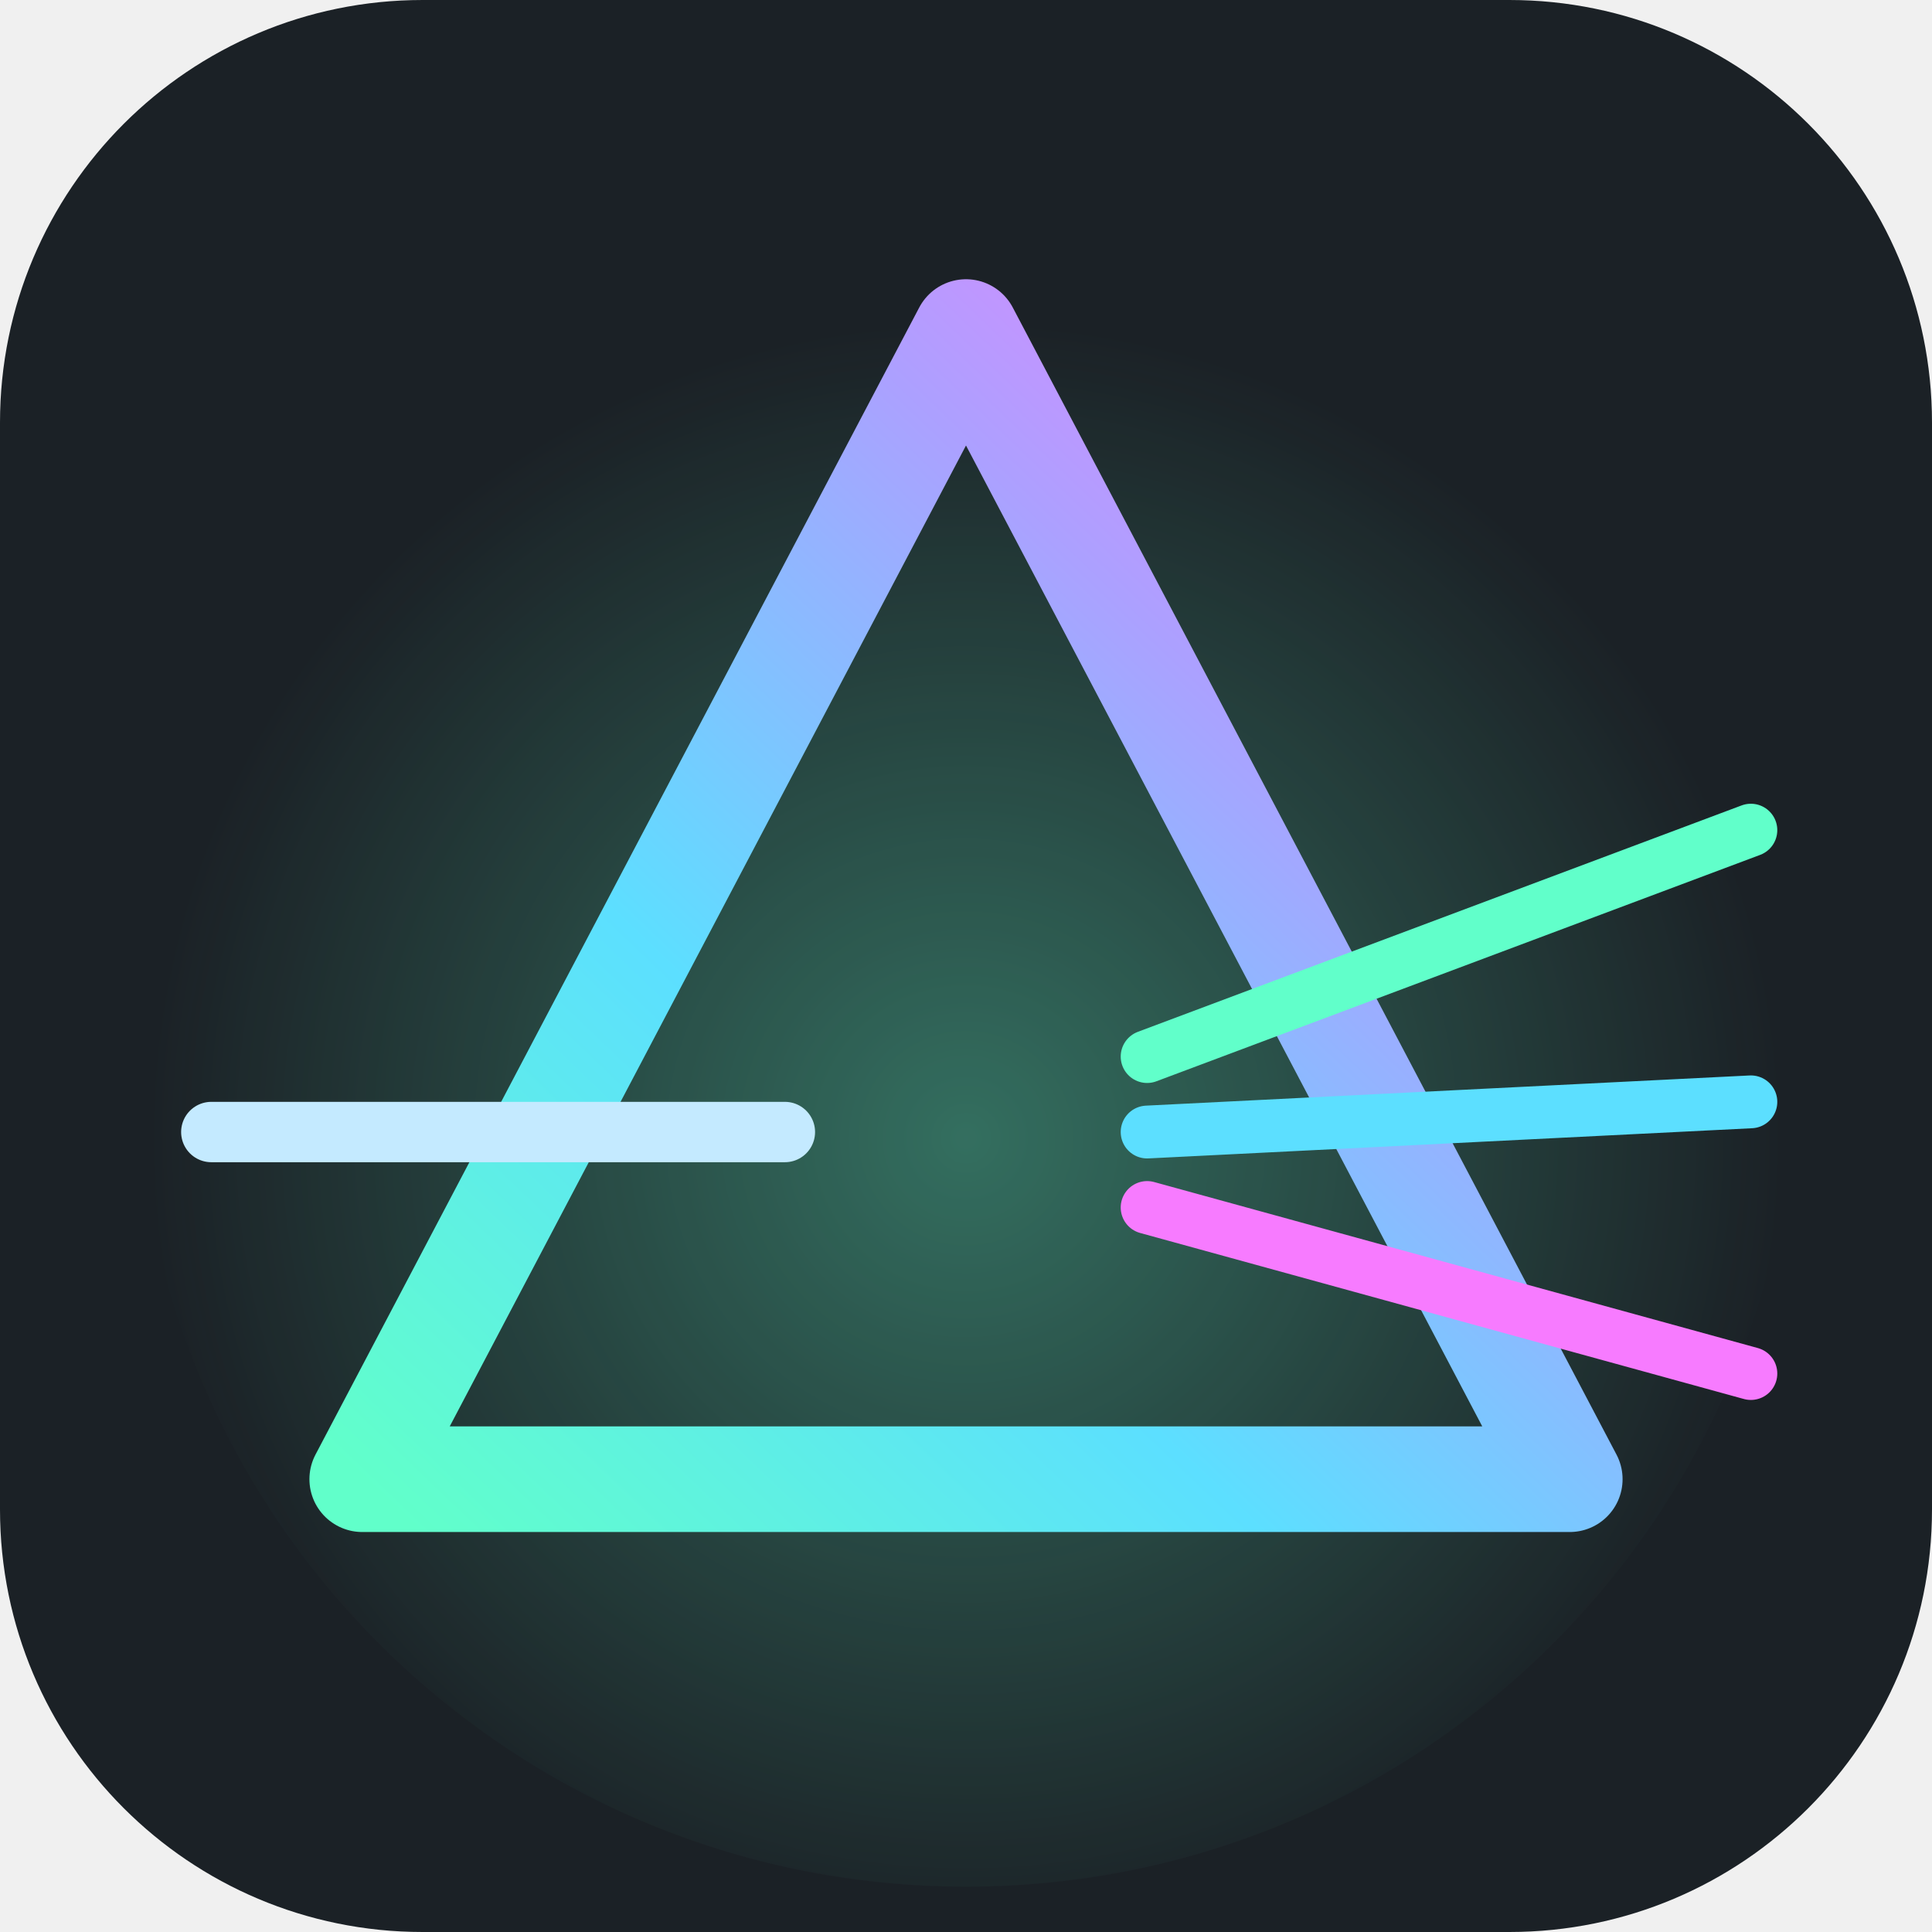
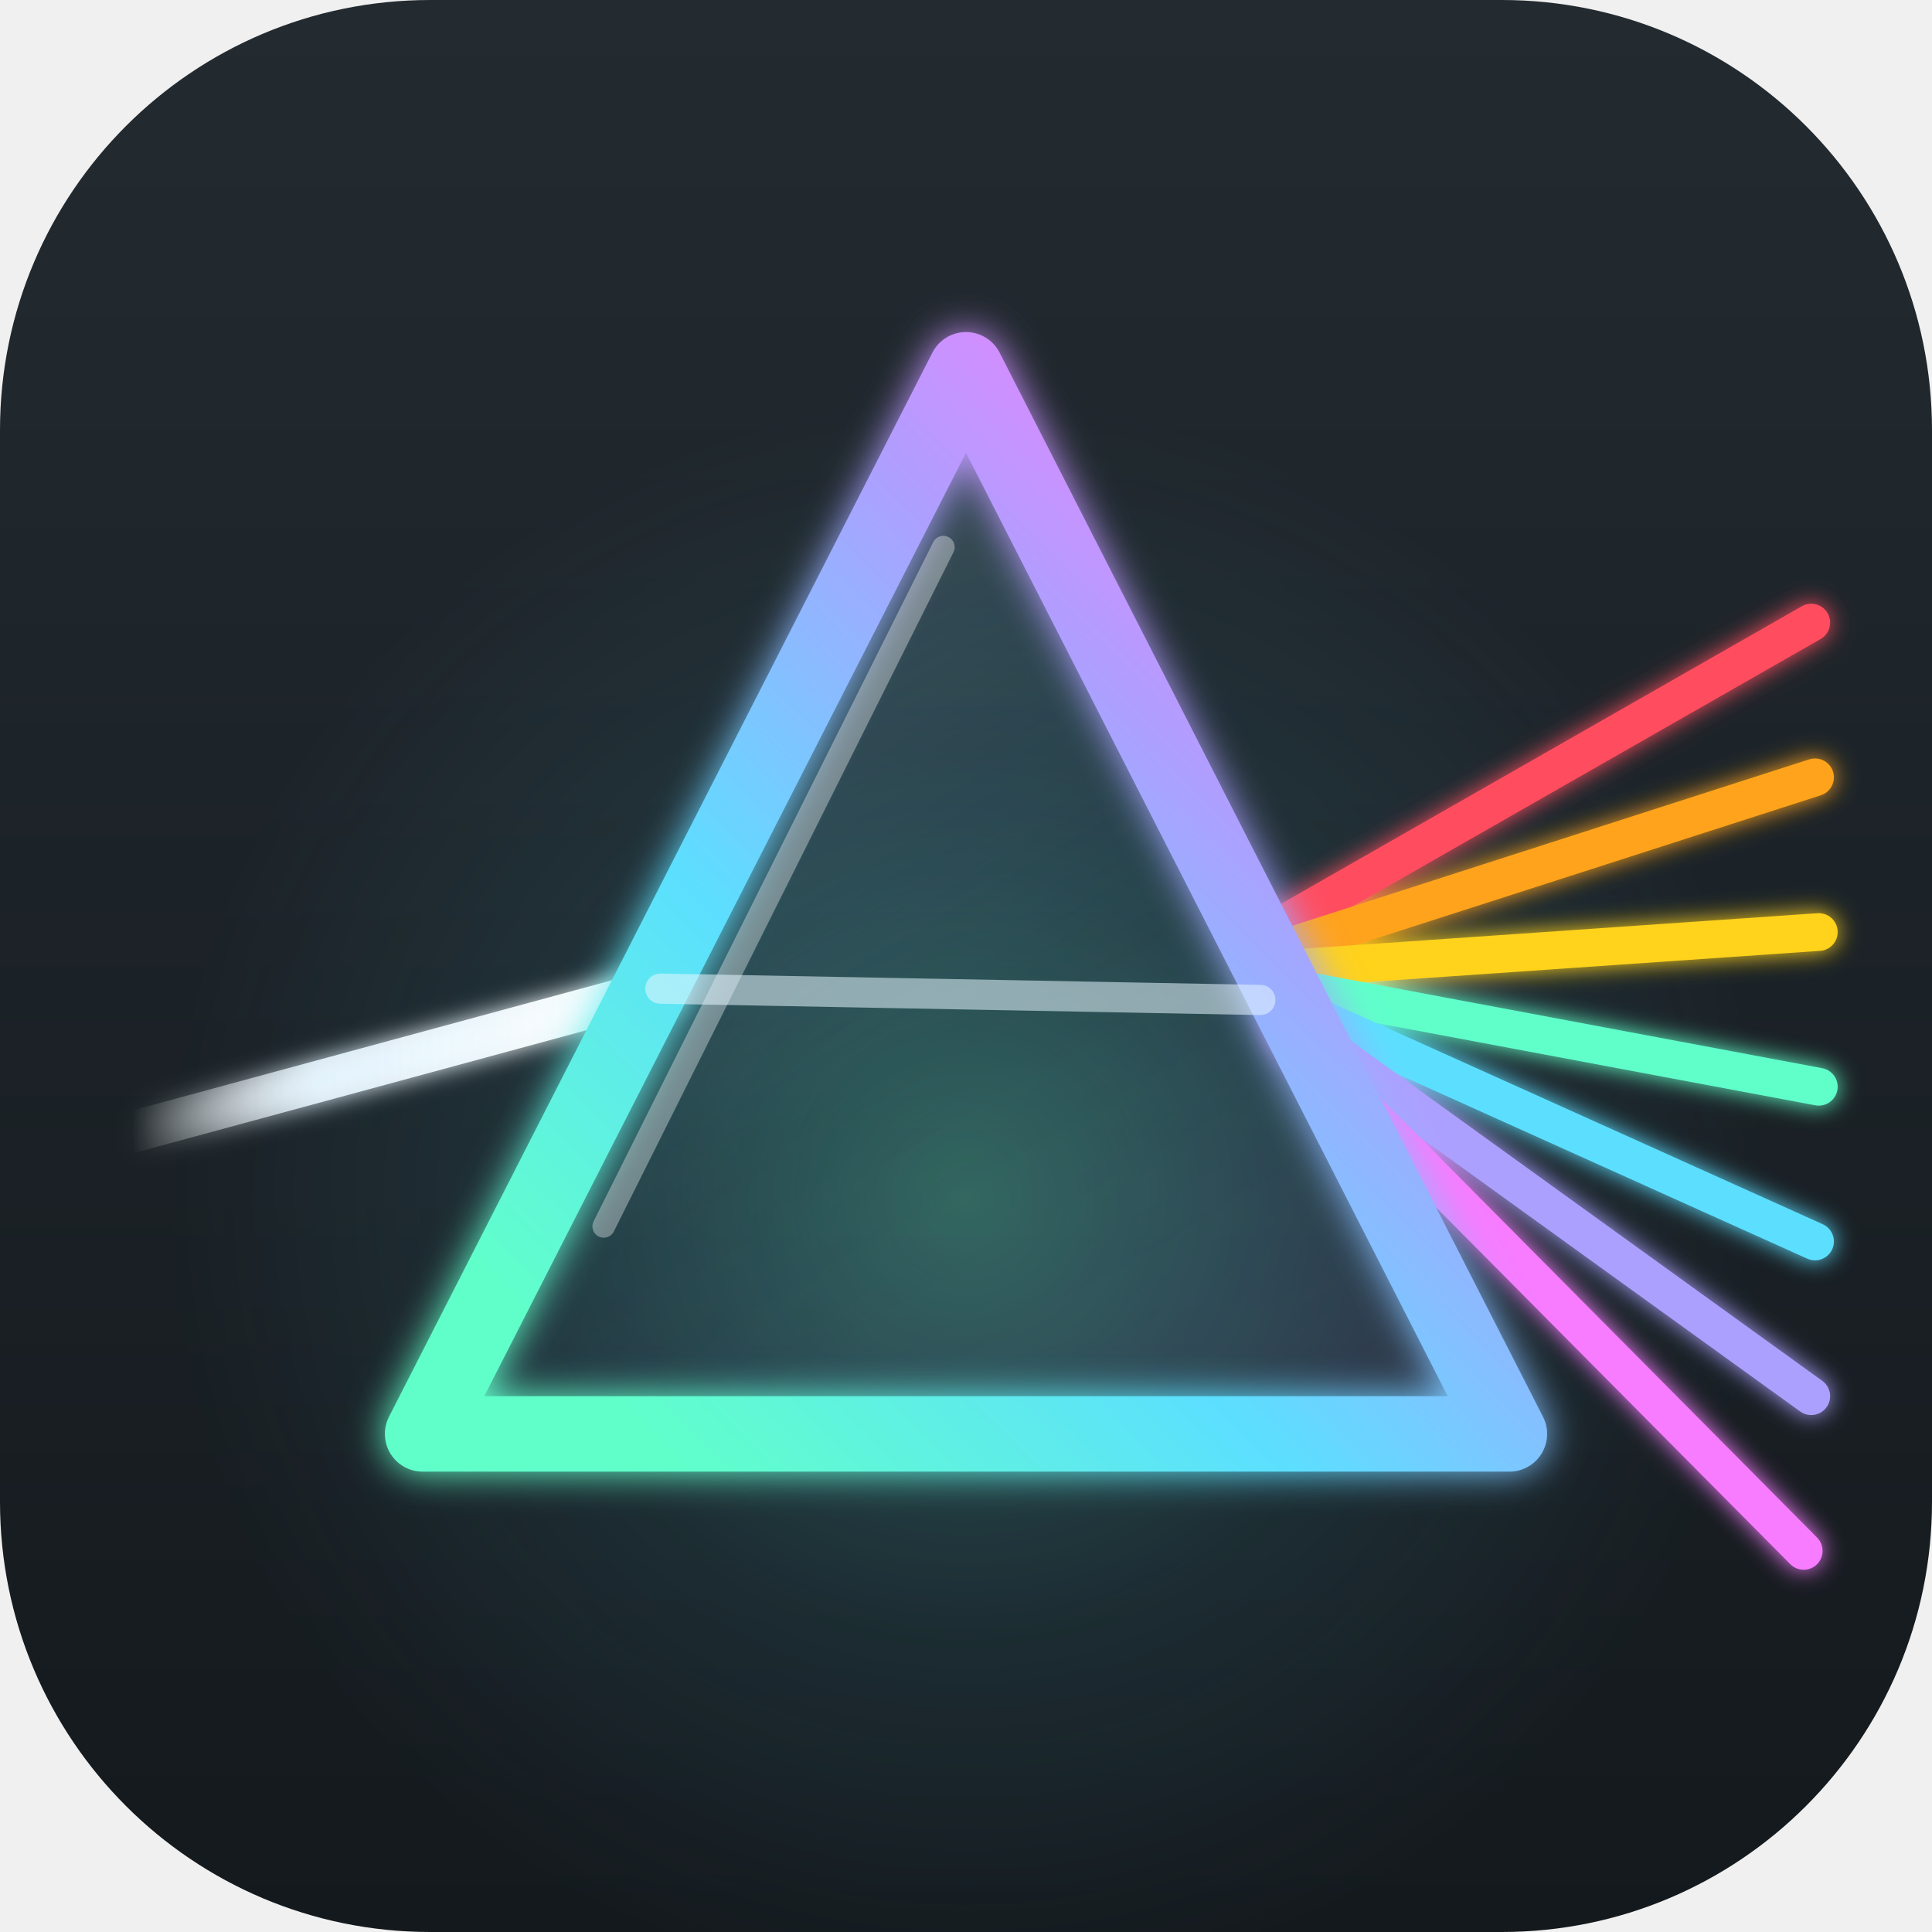
- <svg xmlns="http://www.w3.org/2000/svg" width="256" height="256" viewBox="0 0 256 256">
+ <svg xmlns="http://www.w3.org/2000/svg" width="1024" height="1024" viewBox="0 0 1024 1024">
  <defs>
-     <linearGradient id="p" x1="0" y1="1" x2="1" y2="0">
+     <linearGradient id="bg" x1="0" y1="0" x2="0" y2="1">
+       <stop offset="0" stop-color="#232B31" />
+       <stop offset="1" stop-color="#14191D" />
+     </linearGradient>
+     <radialGradient id="halo" cx="0.5" cy="0.56" r="0.46">
+       <stop offset="0" stop-color="#61FFCA" stop-opacity="0.28" />
+       <stop offset="0.55" stop-color="#5CDFFF" stop-opacity="0.08" />
+       <stop offset="1" stop-color="#5CDFFF" stop-opacity="0" />
+     </radialGradient>
+     <linearGradient id="edge" x1="0.1" y1="0.9" x2="0.9" y2="0.1">
      <stop offset="0" stop-color="#61FFCA" />
-       <stop offset=".35" stop-color="#5CDFFF" />
-       <stop offset=".7" stop-color="#ACA0FF" />
+       <stop offset="0.35" stop-color="#5CDFFF" />
+       <stop offset="0.7" stop-color="#ACA0FF" />
      <stop offset="1" stop-color="#F77BFF" />
    </linearGradient>
-     <radialGradient id="g" cx=".5" cy=".55" r=".5">
-       <stop offset="0" stop-color="#61FFCA" stop-opacity=".35" />
-       <stop offset="1" stop-color="#61FFCA" stop-opacity="0" />
-     </radialGradient>
+     <linearGradient id="glass" x1="0.2" y1="0" x2="0.8" y2="1">
+       <stop offset="0" stop-color="#C4EAFF" stop-opacity="0.22" />
+       <stop offset="0.6" stop-color="#5CDFFF" stop-opacity="0.06" />
+       <stop offset="1" stop-color="#ACA0FF" stop-opacity="0.12" />
+     </linearGradient>
+     <linearGradient id="beam" x1="0" y1="0" x2="1" y2="0">
+       <stop offset="0" stop-color="#FFFFFF" stop-opacity="0" />
+       <stop offset="0.35" stop-color="#E6F6FF" stop-opacity="0.9" />
+       <stop offset="1" stop-color="#FFFFFF" />
+     </linearGradient>
+     <filter id="glow" x="-30%" y="-30%" width="160%" height="160%">
+       <feGaussianBlur stdDeviation="10" result="b" />
+       <feMerge>
+         <feMergeNode in="b" />
+         <feMergeNode in="SourceGraphic" />
+       </feMerge>
+     </filter>
+     <filter id="softglow" x="-50%" y="-50%" width="200%" height="200%">
+       <feGaussianBlur stdDeviation="6" result="b" />
+       <feMerge>
+         <feMergeNode in="b" />
+         <feMergeNode in="SourceGraphic" />
+       </feMerge>
+     </filter>
+     <clipPath id="card">
+       <rect width="1024" height="1024" rx="228" />
+     </clipPath>
  </defs>
-   <rect width="256" height="256" rx="56" fill="#1B2126" />
-   <circle cx="128" cy="140" r="110" fill="url(#g)" />
-   <path d="M128 44 L208 196 H48 Z" fill="none" stroke="url(#p)" stroke-width="14" stroke-linejoin="round" />
-   <path d="M28 150 L104 150" stroke="#C4EAFF" stroke-width="8" stroke-linecap="round" />
-   <path d="M152 140 L232 110" stroke="#61FFCA" stroke-width="7" stroke-linecap="round" />
-   <path d="M152 150 L232 146" stroke="#5CDFFF" stroke-width="7" stroke-linecap="round" />
-   <path d="M152 160 L232 182" stroke="#F77BFF" stroke-width="7" stroke-linecap="round" />
+   <g clip-path="url(#card)">
+     <rect width="1024" height="1024" fill="url(#bg)" />
+     <circle cx="512" cy="580" r="470" fill="url(#halo)" />
+     <path d="M70 600 L350 524" stroke="url(#beam)" stroke-width="22" stroke-linecap="round" filter="url(#softglow)" />
+     <g stroke-linecap="round" filter="url(#softglow)">
+       <path d="M666 498 L960 330" stroke="#FF4D5E" stroke-width="20" />
+       <path d="M670 506 L962 412" stroke="#FFA31A" stroke-width="20" />
+       <path d="M674 514 L964 494" stroke="#FFD21F" stroke-width="20" />
+       <path d="M676 522 L964 576" stroke="#61FFCA" stroke-width="20" />
+       <path d="M678 530 L962 658" stroke="#5CDFFF" stroke-width="20" />
+       <path d="M680 538 L960 740" stroke="#ACA0FF" stroke-width="20" />
+       <path d="M682 546 L956 822" stroke="#F77BFF" stroke-width="20" />
+     </g>
+     <path d="M512 196 L800 760 L224 760 Z" fill="url(#glass)" />
+     <path d="M512 196 L800 760 L224 760 Z" fill="none" stroke="url(#edge)" stroke-width="40" stroke-linejoin="round" filter="url(#glow)" />
+     <path d="M500 290 L320 650" stroke="#FFFFFF" stroke-opacity="0.35" stroke-width="12" stroke-linecap="round" />
+     <path d="M350 524 L668 530" stroke="#E6F6FF" stroke-opacity="0.55" stroke-width="16" stroke-linecap="round" />
+   </g>
</svg>
